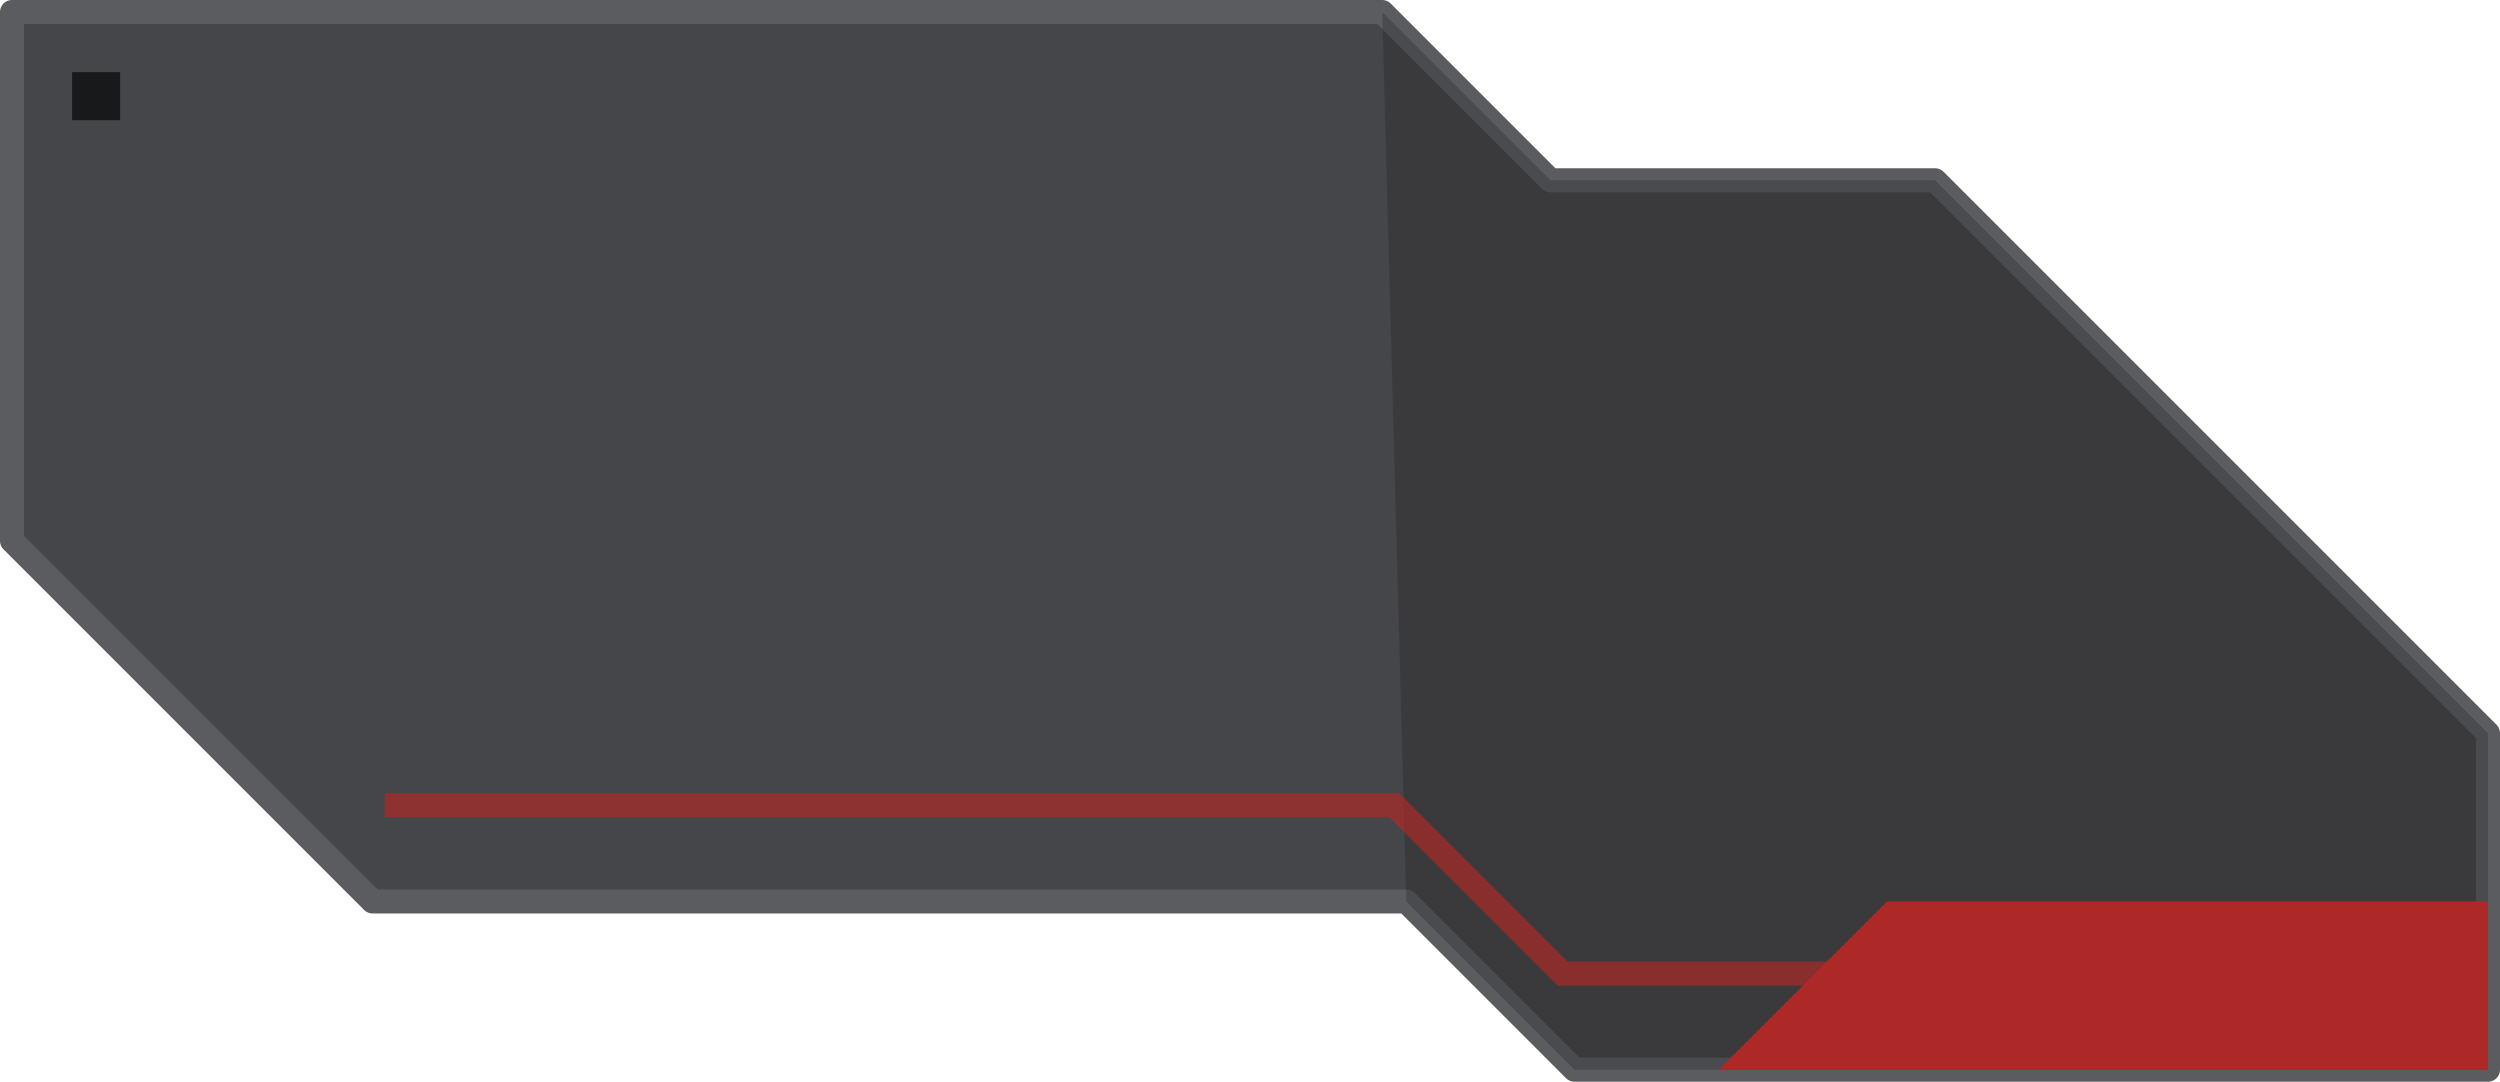
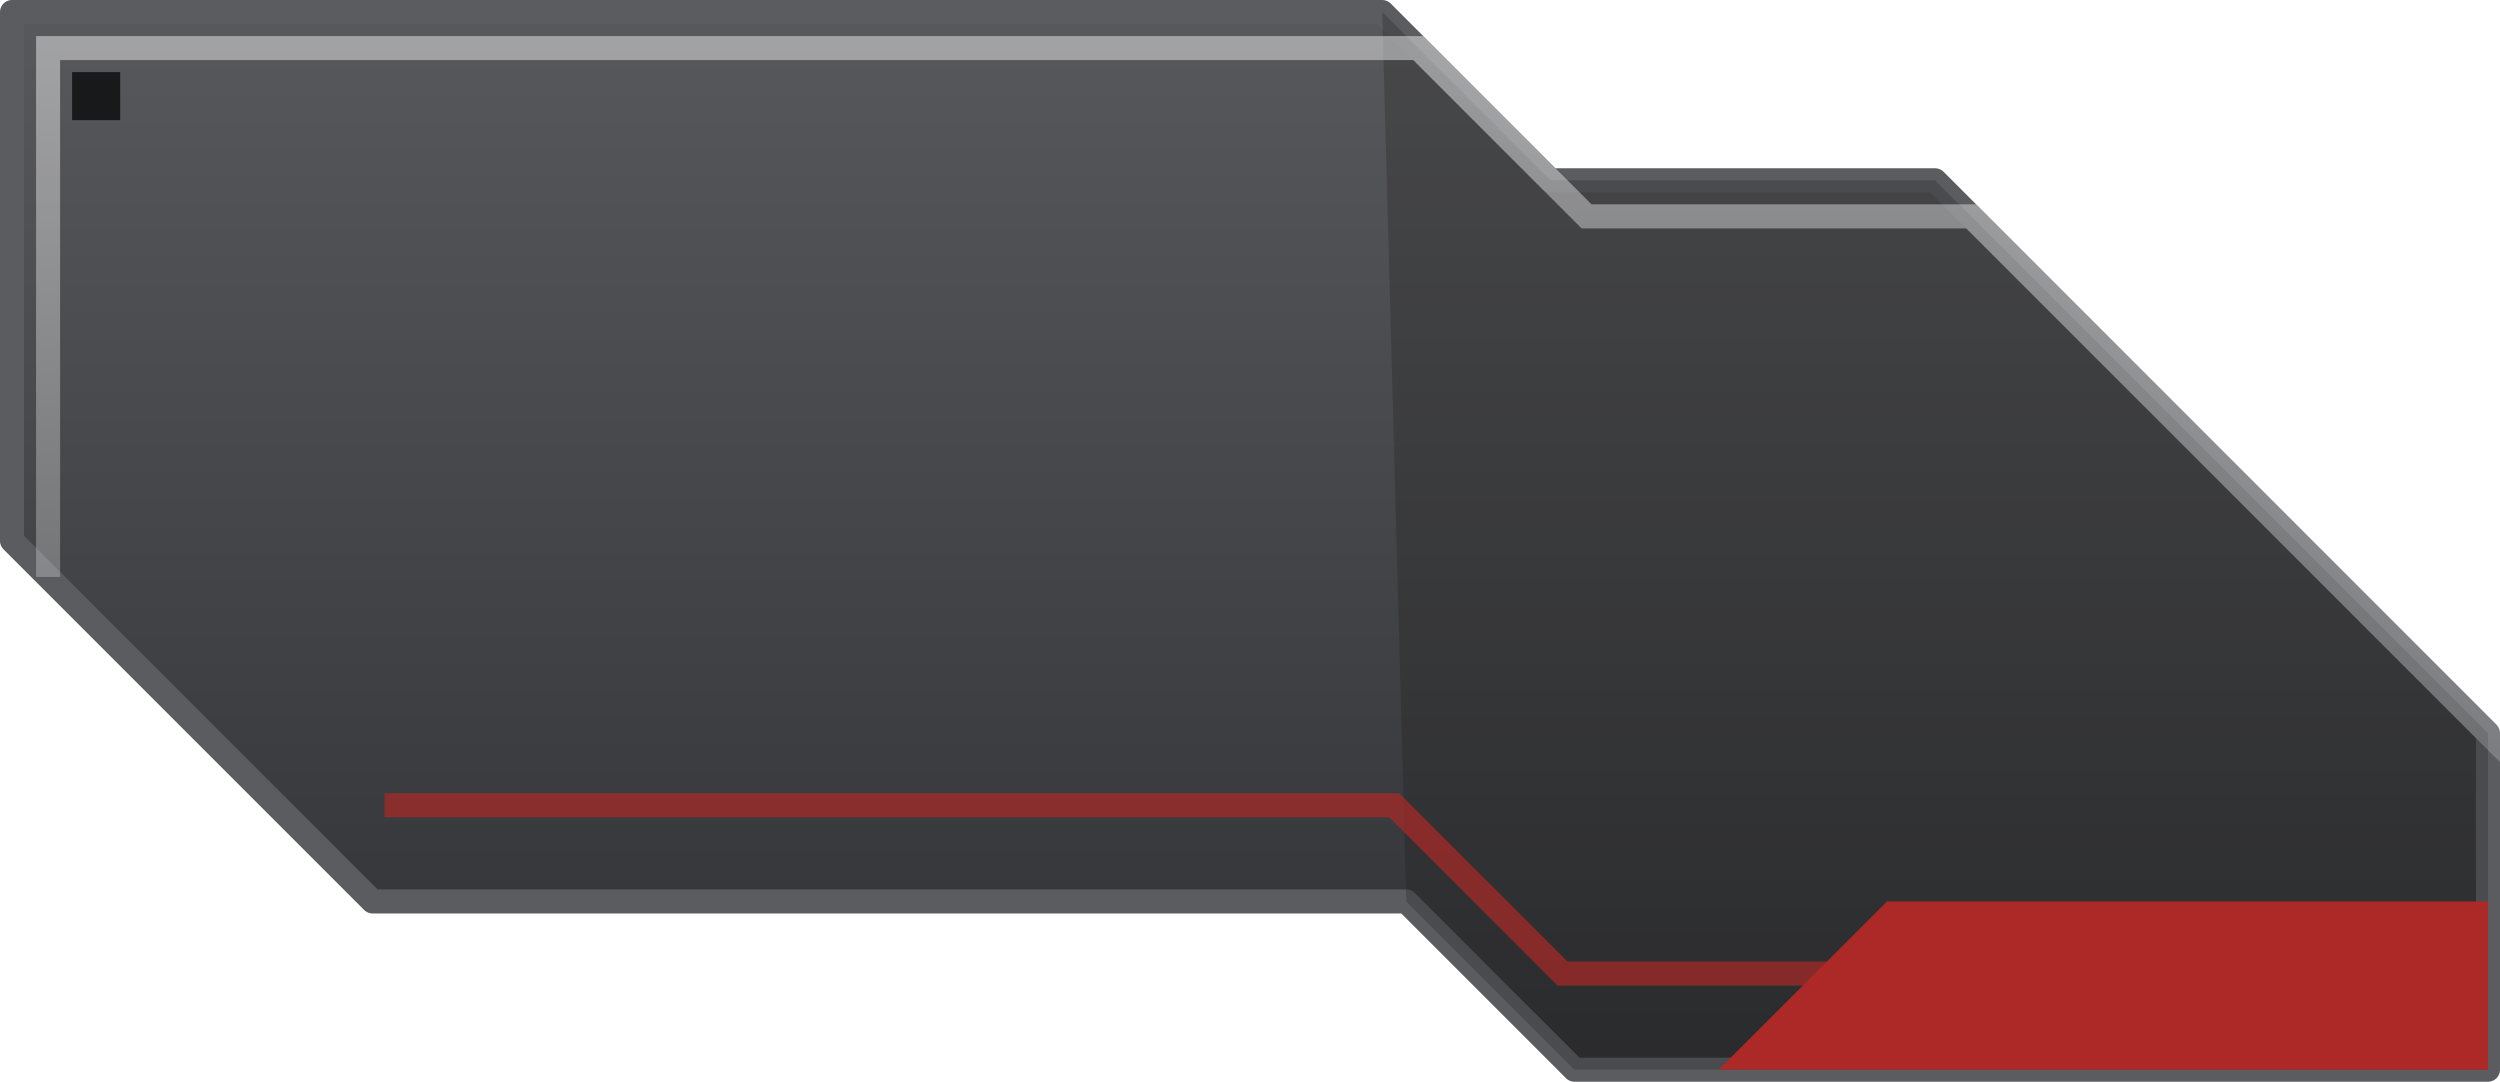
<svg xmlns="http://www.w3.org/2000/svg" width="104" height="45" viewBox="0 0 104 45">
-   <polygon points="0.5,0.5 57.5,0.5 64.5,7.5 80.5,7.5 103.5,30.5 103.5,44.5 65.5,44.5 58.5,37.5 15.5,37.5 0.5,22.5" fill="#45464A" stroke="#5A5C60" stroke-width="1" stroke-linejoin="round" />
+   <defs>
+     <linearGradient id="specular-homelab-tab-urgent" gradientUnits="userSpaceOnUse" x1="0" y1="0" x2="0" y2="45">
+       <stop offset="0" stop-color="#FFFFFF" stop-opacity="0.45" />
+       <stop offset="1" stop-color="#FFFFFF" stop-opacity="0.08" />
+     </linearGradient>
+     <linearGradient id="sheen-homelab-tab-urgent" gradientUnits="userSpaceOnUse" x1="0" y1="0" x2="0" y2="45">
+       <stop offset="0" stop-color="#58595C" />
+       <stop offset="1" stop-color="#303134" />
+     </linearGradient>
+   </defs>
+   <polygon points="0.5,0.5 57.5,0.5 64.5,7.5 80.5,7.5 103.5,30.5 103.5,44.5 65.5,44.5 58.5,37.5 15.5,37.5 0.5,22.5" fill="url(#sheen-homelab-tab-urgent)" stroke="#5A5C60" stroke-width="1" stroke-linejoin="round" />
  <polygon points="57.5,0.5 64.5,7.5 80.5,7.5 103.5,30.5 103.5,44.5 65.5,44.5 58.5,37.5" fill="#18191B" fill-opacity="0.25" />
  <rect x="3" y="3" width="2" height="2" fill="#18191B" />
  <path d="M 16,33.5 L 58,33.5 L 65,40.5 L 103,40.5" stroke="#AD2927" stroke-width="1" stroke-opacity="0.7" fill="none" />
  <polygon points="78.5,37.5 103.5,37.5 103.5,44.5 71.5,44.5" fill="#AD2927" />
+   <path fill="none" stroke="url(#specular-homelab-tab-urgent)" stroke-width="1" transform="translate(1.5 1.5)" stroke-linejoin="miter" d="M 0.5,22.5 L 0.5,0.5 L 57.5,0.5 L 64.5,7.5 L 80.5,7.5 L 103.5,30.5" />
</svg>
